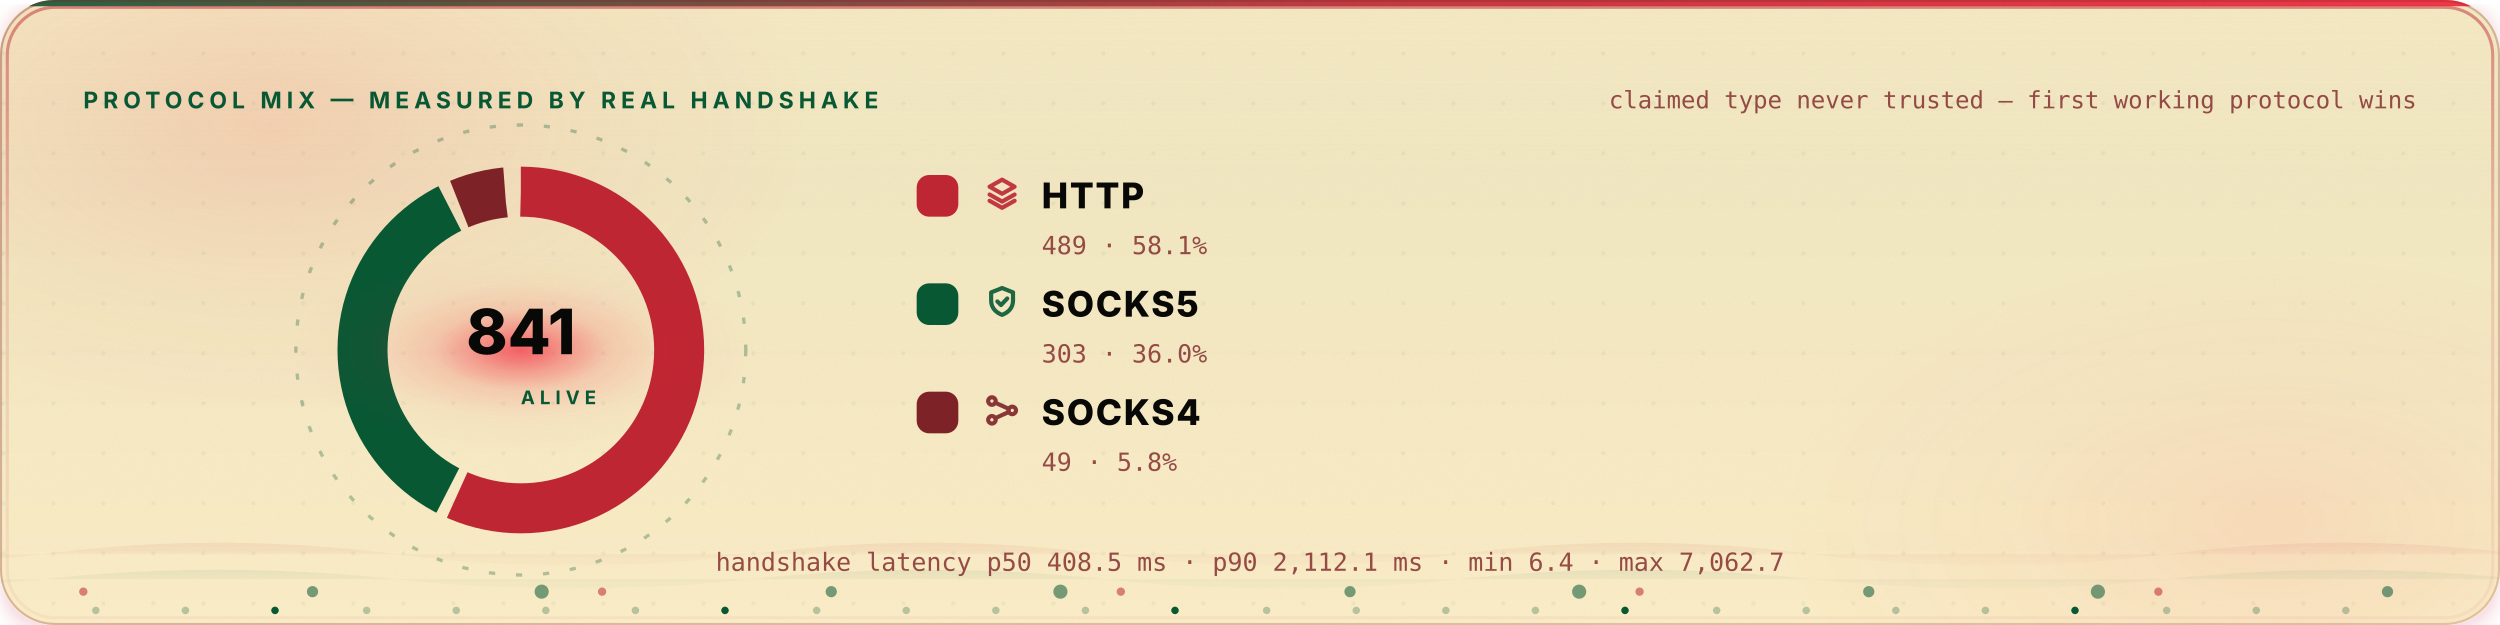
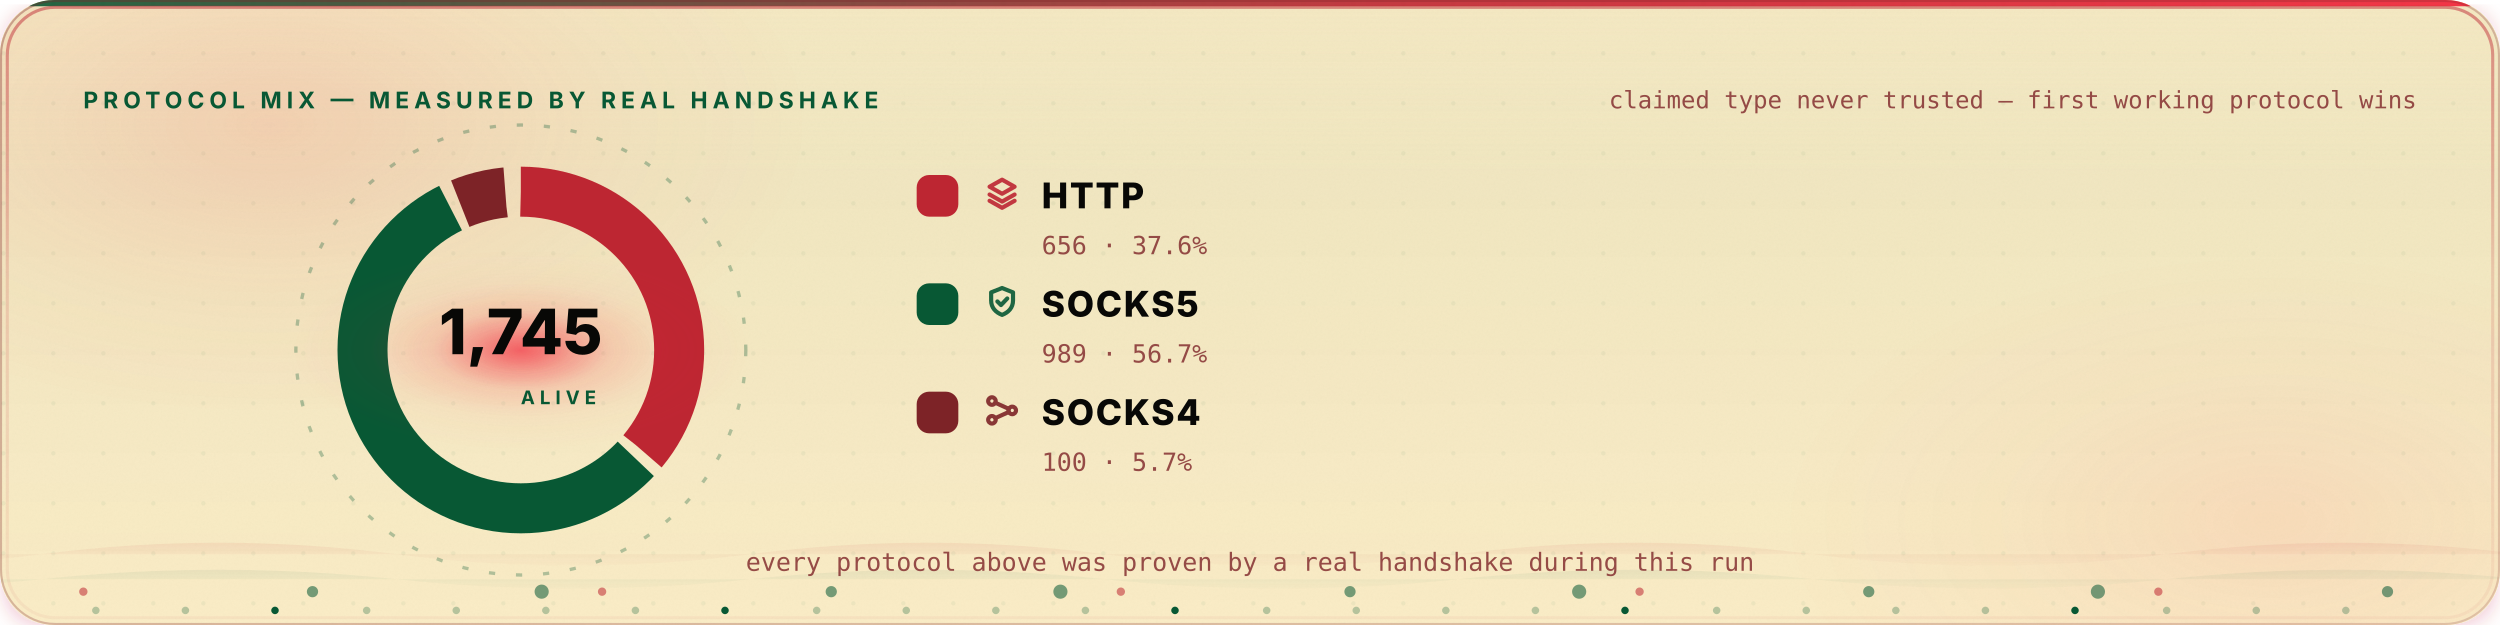
<svg xmlns="http://www.w3.org/2000/svg" width="1200" height="300" viewBox="0 0 1200 300" role="img">
  <defs>
    <linearGradient id="bg-light" gradientUnits="objectBoundingBox" x1="0.0" y1="0.0" x2="1.0" y2="1.0">
      <stop offset="0" stop-color="#FAECC5" stop-opacity="1" />
      <stop offset="1" stop-color="#FAECC5" stop-opacity="1" />
    </linearGradient>
    <linearGradient id="tint-light" gradientUnits="objectBoundingBox" x1="0.0" y1="0.0" x2="0" y2="1">
      <stop offset="0" stop-color="#08442C" stop-opacity="0.05" />
      <stop offset="1" stop-color="#08442C" stop-opacity="0" />
    </linearGradient>
    <linearGradient id="inner-light" gradientUnits="objectBoundingBox" x1="0.0" y1="0.0" x2="0" y2="1">
      <stop offset="0" stop-color="#FAECC5" stop-opacity="0.55" />
      <stop offset="0.28" stop-color="#FAECC5" stop-opacity="0" />
    </linearGradient>
    <linearGradient id="topbar-light" gradientUnits="userSpaceOnUse" x1="0" y1="1.5" x2="1200" y2="1.5">
      <stop offset="0" stop-color="#085834" stop-opacity="0.9" />
      <stop offset="0.55" stop-color="#BD2632" stop-opacity="0.9" />
      <stop offset="1" stop-color="#F32138" stop-opacity="0.9" />
    </linearGradient>
    <linearGradient id="hero-light" gradientUnits="objectBoundingBox" x1="0.0" y1="0.0" x2="0" y2="1">
      <stop offset="0" stop-color="#BD2632" stop-opacity="1" />
      <stop offset="0.55" stop-color="#7D2327" stop-opacity="1" />
      <stop offset="1" stop-color="#F32138" stop-opacity="1" />
    </linearGradient>
    <linearGradient id="word-light" gradientUnits="objectBoundingBox" x1="0" y1="0" x2="1" y2="0">
      <stop offset="0" stop-color="#7D2327" stop-opacity="1" />
      <stop offset="0.6" stop-color="#BD2632" stop-opacity="1" />
      <stop offset="1" stop-color="#F32138" stop-opacity="1" />
    </linearGradient>
    <linearGradient id="ib-light" gradientUnits="objectBoundingBox" x1="0.0" y1="0.0" x2="0" y2="1">
      <stop offset="0" stop-color="#BD2632" stop-opacity="0.5" />
      <stop offset="0.45" stop-color="#BD2632" stop-opacity="0.16" />
      <stop offset="1" stop-color="#BD2632" stop-opacity="0.05" />
    </linearGradient>
    <linearGradient id="border-light" gradientUnits="objectBoundingBox" x1="0.0" y1="0.0" x2="1.0" y2="1.0">
      <stop offset="0" stop-color="#7D2327" stop-opacity="0.35" />
      <stop offset="1" stop-color="#7D2327" stop-opacity="0.193" />
    </linearGradient>
    <linearGradient id="div-light" gradientUnits="objectBoundingBox" x1="0.0" y1="0.0" x2="1" y2="0">
      <stop offset="0" stop-color="#085834" stop-opacity="0.25" />
      <stop offset="1" stop-color="#085834" stop-opacity="0.087" />
    </linearGradient>
    <radialGradient id="glow-light" cx="0.5" cy="0.5" r="0.5">
      <stop offset="0" stop-color="#F32138" stop-opacity="0.55" />
      <stop offset="0.55" stop-color="#F32138" stop-opacity="0.18" />
      <stop offset="1" stop-color="#F32138" stop-opacity="0" />
    </radialGradient>
    <linearGradient id="shine-light" gradientUnits="objectBoundingBox" x1="0.0" y1="0.0" x2="1" y2="0">
      <stop offset="0" stop-color="#F32138" stop-opacity="0" />
      <stop offset="0.5" stop-color="#F32138" stop-opacity="0.05" />
      <stop offset="1" stop-color="#F32138" stop-opacity="0" />
    </linearGradient>
    <linearGradient id="wavea-light" gradientUnits="objectBoundingBox" x1="0.0" y1="0.0" x2="0" y2="1">
      <stop offset="0" stop-color="#BD2632" stop-opacity="0.09" />
      <stop offset="1" stop-color="#BD2632" stop-opacity="0.018" />
    </linearGradient>
    <linearGradient id="waveb-light" gradientUnits="objectBoundingBox" x1="0.0" y1="0.0" x2="0" y2="1">
      <stop offset="0" stop-color="#085834" stop-opacity="0.07" />
      <stop offset="1" stop-color="#085834" stop-opacity="0.014" />
    </linearGradient>
    <pattern id="grid-light" width="24" height="24" patternUnits="userSpaceOnUse">
      <circle cx="1.6" cy="1.6" r="1.05" fill="#085834" />
    </pattern>
    <filter id="grain-light" x="0" y="0" width="100%" height="100%">
      <feTurbulence type="fractalNoise" baseFrequency="0.9" numOctaves="2" stitchTiles="stitch" result="n" />
      <feColorMatrix in="n" type="saturate" values="0" result="m" />
      <feComposite in="m" in2="SourceGraphic" operator="in" />
    </filter>
    <filter id="shadow-light" x="-15%" y="-15%" width="130%" height="140%">
      <feDropShadow dx="0" dy="10" stdDeviation="16" flood-color="#BD2632" flood-opacity="0.20" />
      <feDropShadow dx="0" dy="2" stdDeviation="5" flood-color="#BD2632" flood-opacity="0.25" />
    </filter>
    <clipPath id="clip-light">
      <rect x="0" y="0" width="1200" height="300" rx="26" />
    </clipPath>
  </defs>
  <style>
      @keyframes fl-light {
        0% { transform: translateY(0); opacity: 0; }
        12% { opacity: 0.85; }
        80% { opacity: 0.45; }
        100% { transform: translateY(-330px); opacity: 0; }
      }
      .pt-light { animation: fl-light 9s linear infinite; }

      @keyframes sw-light {
        0%, 52% { transform: translateX(0) skewX(-20deg); }
        100% { transform: translateX(1900px) skewX(-20deg); }
      }
      .sweep-light { animation: sw-light 7.5s ease-in-out infinite; }

      @keyframes wvm-light { to { transform: translateX(-170px); } }
      .wv-light { animation: wvm-light 9s ease-in-out infinite alternate; }
      .wv2-light { animation-duration: 14s; }

      @keyframes sp-light { to { transform: rotate(360deg); } }
      .spin-light { transform-box: fill-box; transform-origin: center;
                  animation: sp-light 8s linear infinite; }
      .rev-light { animation-direction: reverse; }

      @keyframes bt-light { 50% { transform: scale(1.12); } }
      .beat-light { transform-box: fill-box; transform-origin: center;
                  animation: bt-light 2.4s ease-in-out infinite; }

      @keyframes gw-light { 50% { opacity: 0.55; } }
      .glowG-light { animation: gw-light 3.2s ease-in-out infinite; }

      @keyframes shn-light {
        0%, 46% { transform: translateX(-540px); }
        100% { transform: translateX(1620px); }
      }
      .shn-light { animation: shn-light 5.5s ease-in-out infinite; }

      @keyframes bgl-light { 0%, 100% { opacity: 0.35; } 12% { opacity: 1; } }
      .bgl-light { animation: bgl-light 2.2s ease-in-out infinite; }

      @keyframes dsh-light { to { stroke-dashoffset: -36; } }
      .dash-light { stroke-dasharray: 8 10; animation: dsh-light 1.2s linear infinite; }

      @keyframes pk-light {
        0% { transform: translateX(0); opacity: 0; }
        10% { opacity: 1; }
        88% { opacity: 1; }
        100% { transform: translateX(var(--d, 200px)); opacity: 0; }
      }
      .pk-light { animation: pk-light 2.6s linear infinite; }

      @keyframes pkv-light {
        0% { transform: translateY(0); opacity: 0; }
        10% { opacity: 1; }
        88% { opacity: 1; }
        100% { transform: translateY(var(--dy, 40px)); opacity: 0; }
      }
      .pkv-light { animation: pkv-light 2.6s linear infinite; }

      @keyframes pls-light {
        0% { transform: scale(0.55); opacity: 0.85; }
        100% { transform: scale(2.4); opacity: 0; }
      }
      .pls-light { transform-box: fill-box; transform-origin: center;
                 animation: pls-light 2.4s ease-out infinite; }

      @keyframes flt-light { 50% { transform: translateY(-6px); } }
      .flt-light { animation: flt-light 6s ease-in-out infinite; }

      @keyframes grw-light { from { transform: scaleX(0); } }
      .grow-light { transform-box: fill-box; transform-origin: left center;
                  animation: grw-light 1.5s 0.2s ease-out both; }

      @media (prefers-reduced-motion: reduce) {
        .pt-light,.sweep-light,.wv-light,.spin-light,.rev-light,.beat-light,.glowG-light,.shn-light,.bgl-light,.dash-light,.pk-light,.pkv-light,.pls-light,.flt-light,.grow-light { animation: none; }
      }
    </style>
  <g filter="url(#shadow-light)">
    <rect width="1200" height="300" rx="26" fill="#FAECC5" />
  </g>
  <g clip-path="url(#clip-light)">
    <rect width="1200" height="300" fill="url(#bg-light)" />
    <rect width="1200" height="300" fill="url(#tint-light)" />
    <rect width="1200" height="300" fill="url(#inner-light)" />
    <rect width="1200" height="300" fill="url(#grid-light)" opacity="0.05" />
    <rect width="1200" height="300" fill="#080806" filter="url(#grain-light)" opacity="0.045" />
    <ellipse cx="130" cy="60" rx="260" ry="140" fill="url(#glow-light)" opacity="0.22" />
    <ellipse cx="1090" cy="250" rx="240" ry="130" fill="url(#glow-light)" opacity="0.14" />
    <path class="wv-light" d="M -320 266 q 85.0 -11 170 0 q 85.0 11 170 0 q 85.0 -11 170 0 q 85.0 11 170 0 q 85.0 -11 170 0 q 85.0 11 170 0 q 85.0 -11 170 0 q 85.0 11 170 0 q 85.0 -11 170 0 q 85.0 11 170 0 q 85.0 -11 170 0 q 85.0 11 170 0 q 85.0 -11 170 0" fill="url(#wavea-light)" opacity="0.8" />
    <path class="wv-light wv2-light" d="M -320 278 q 85.0 -9 170 0 q 85.0 9 170 0 q 85.0 -9 170 0 q 85.0 9 170 0 q 85.0 -9 170 0 q 85.0 9 170 0 q 85.0 -9 170 0 q 85.0 9 170 0 q 85.0 -9 170 0 q 85.0 9 170 0 q 85.0 -9 170 0 q 85.0 9 170 0 q 85.0 -9 170 0" fill="url(#waveb-light)" opacity="0.9" />
    <rect width="1200" height="3" fill="url(#topbar-light)" />
    <g class="sweep-light">
      <rect x="-320" y="-60" width="230" height="420" fill="url(#shine-light)" opacity="0.75" />
    </g>
    <circle class="pt-light" cx="40" cy="284" r="2.0" fill="#BD2632" opacity="0.55" style="animation-duration:8.0s;animation-delay:-0.0s" />
    <circle class="pt-light" cx="150" cy="284" r="2.7" fill="#085834" opacity="0.55" style="animation-duration:9.7s;animation-delay:-0.9s" />
    <circle class="pt-light" cx="260" cy="284" r="3.4" fill="#085834" opacity="0.55" style="animation-duration:11.4s;animation-delay:-1.8s" />
    <circle class="pt-light" cx="289" cy="284" r="2.0" fill="#BD2632" opacity="0.55" style="animation-duration:13.1s;animation-delay:-2.7s" />
    <circle class="pt-light" cx="399" cy="284" r="2.7" fill="#085834" opacity="0.55" style="animation-duration:8.0s;animation-delay:-3.6s" />
    <circle class="pt-light" cx="509" cy="284" r="3.4" fill="#085834" opacity="0.55" style="animation-duration:9.7s;animation-delay:-4.5s" />
    <circle class="pt-light" cx="538" cy="284" r="2.0" fill="#BD2632" opacity="0.55" style="animation-duration:11.4s;animation-delay:-5.4s" />
    <circle class="pt-light" cx="648" cy="284" r="2.7" fill="#085834" opacity="0.55" style="animation-duration:13.1s;animation-delay:-6.3s" />
    <circle class="pt-light" cx="758" cy="284" r="3.4" fill="#085834" opacity="0.55" style="animation-duration:8.0s;animation-delay:-7.2s" />
    <circle class="pt-light" cx="787" cy="284" r="2.0" fill="#BD2632" opacity="0.55" style="animation-duration:9.7s;animation-delay:-8.1s" />
    <circle class="pt-light" cx="897" cy="284" r="2.7" fill="#085834" opacity="0.55" style="animation-duration:11.4s;animation-delay:-9.0s" />
    <circle class="pt-light" cx="1007" cy="284" r="3.4" fill="#085834" opacity="0.55" style="animation-duration:13.1s;animation-delay:-9.9s" />
    <circle class="pt-light" cx="1036" cy="284" r="2.0" fill="#BD2632" opacity="0.55" style="animation-duration:8.0s;animation-delay:-2.8s" />
    <circle class="pt-light" cx="1146" cy="284" r="2.7" fill="#085834" opacity="0.55" style="animation-duration:9.7s;animation-delay:-2.0s" />
    <circle cx="46" cy="293" r="1.8" fill="#085834" opacity="0.28" />
    <circle cx="89" cy="293" r="1.8" fill="#085834" opacity="0.28" />
    <circle class="bgl-light" cx="132" cy="293" r="1.8" fill="#085834" style="animation-delay:-0.46s" />
    <circle cx="176" cy="293" r="1.8" fill="#085834" opacity="0.28" />
    <circle cx="219" cy="293" r="1.8" fill="#085834" opacity="0.28" />
    <circle cx="262" cy="293" r="1.8" fill="#085834" opacity="0.28" />
    <circle cx="305" cy="293" r="1.8" fill="#085834" opacity="0.28" />
    <circle class="bgl-light" cx="348" cy="293" r="1.8" fill="#085834" style="animation-delay:-1.61s" />
    <circle cx="392" cy="293" r="1.8" fill="#085834" opacity="0.28" />
    <circle cx="435" cy="293" r="1.8" fill="#085834" opacity="0.28" />
    <circle cx="478" cy="293" r="1.8" fill="#085834" opacity="0.28" />
    <circle cx="521" cy="293" r="1.8" fill="#085834" opacity="0.28" />
    <circle class="bgl-light" cx="564" cy="293" r="1.8" fill="#085834" style="animation-delay:-2.76s" />
    <circle cx="608" cy="293" r="1.8" fill="#085834" opacity="0.28" />
    <circle cx="651" cy="293" r="1.8" fill="#085834" opacity="0.28" />
    <circle cx="694" cy="293" r="1.8" fill="#085834" opacity="0.28" />
    <circle cx="737" cy="293" r="1.8" fill="#085834" opacity="0.28" />
    <circle class="bgl-light" cx="780" cy="293" r="1.8" fill="#085834" style="animation-delay:-3.91s" />
    <circle cx="824" cy="293" r="1.8" fill="#085834" opacity="0.28" />
    <circle cx="867" cy="293" r="1.8" fill="#085834" opacity="0.28" />
    <circle cx="910" cy="293" r="1.8" fill="#085834" opacity="0.28" />
    <circle cx="953" cy="293" r="1.8" fill="#085834" opacity="0.28" />
    <circle class="bgl-light" cx="996" cy="293" r="1.8" fill="#085834" style="animation-delay:-5.06s" />
    <circle cx="1040" cy="293" r="1.8" fill="#085834" opacity="0.28" />
    <circle cx="1083" cy="293" r="1.8" fill="#085834" opacity="0.28" />
    <circle cx="1126" cy="293" r="1.8" fill="#085834" opacity="0.28" />
  </g>
  <rect x="3.5" y="3.5" width="1193" height="293" rx="23" fill="none" stroke="url(#ib-light)" stroke-width="1.5" />
  <rect x="0.5" y="0.5" width="1199" height="299" rx="26" fill="none" stroke="url(#border-light)" stroke-width="1" />
  <text x="40" y="52" font-family="Space Grotesk, Inter, system-ui, -apple-system, Segoe UI, sans-serif" font-size="11" font-weight="700" fill="#085834" text-anchor="start" letter-spacing="2.4">PROTOCOL MIX — MEASURED BY REAL HANDSHAKE</text>
  <text x="1160" y="52" font-family="IBM Plex Mono, ui-monospace, SFMono-Regular, Menlo, monospace" font-size="11.5" font-weight="500" fill="#7D2327" text-anchor="end" opacity="0.8">claimed type never trusted — first working protocol wins</text>
-   <circle cx="250" cy="168" r="76" fill="none" stroke="#BD2632" stroke-width="24" stroke-dasharray="272.7 209.9" stroke-dashoffset="2.5" transform="rotate(-90 250 168)" />
-   <circle cx="250" cy="168" r="76" fill="none" stroke="#085834" stroke-width="24" stroke-dasharray="167.0 315.5" stroke-dashoffset="-275.2" transform="rotate(-90 250 168)" />
-   <circle cx="250" cy="168" r="76" fill="none" stroke="#7D2327" stroke-width="24" stroke-dasharray="22.8 459.7" stroke-dashoffset="-447.2" transform="rotate(-90 250 168)" />
+   <circle cx="250" cy="168" r="76" fill="none" stroke="#BD2632" stroke-width="24" stroke-dasharray="174.5 308.0" stroke-dashoffset="2.5" transform="rotate(-90 250 168)" />
+   <circle cx="250" cy="168" r="76" fill="none" stroke="#085834" stroke-width="24" stroke-dasharray="265.6 216.9" stroke-dashoffset="-177.0" transform="rotate(-90 250 168)" />
+   <circle cx="250" cy="168" r="76" fill="none" stroke="#7D2327" stroke-width="24" stroke-dasharray="22.4 460.2" stroke-dashoffset="-447.7" transform="rotate(-90 250 168)" />
  <circle class="spin-light" cx="250" cy="168" r="108" fill="none" stroke="#085834" stroke-opacity="0.30" stroke-width="1.6" stroke-dasharray="3 10" />
  <g class="glowG-light">
    <ellipse cx="250" cy="168" rx="110" ry="48" fill="url(#glow-light)" opacity="0.28" />
    <ellipse cx="250" cy="168" rx="72" ry="32" fill="url(#glow-light)" opacity="0.5" />
    <ellipse cx="250" cy="168" rx="42" ry="19" fill="url(#glow-light)" opacity="0.85" />
  </g>
-   <text class="beat-light" x="250" y="170" font-family="Space Grotesk, Inter, system-ui, -apple-system, Segoe UI, sans-serif" font-size="30" font-weight="800" fill="#080806" text-anchor="middle">841</text>
+   <text class="beat-light" x="250" y="170" font-family="Space Grotesk, Inter, system-ui, -apple-system, Segoe UI, sans-serif" font-size="30" font-weight="800" fill="#080806" text-anchor="middle">1,745</text>
  <text x="250" y="194" font-family="Space Grotesk, Inter, system-ui, -apple-system, Segoe UI, sans-serif" font-size="9" font-weight="700" fill="#085834" text-anchor="start" letter-spacing="2.4">ALIVE</text>
  <rect x="440" y="84" width="20" height="20" rx="6" fill="#BD2632" />
  <g transform="translate(472.0,84.0) scale(0.75)" fill="none" stroke="#BD2632" stroke-width="2.67" stroke-linecap="round" stroke-linejoin="round" opacity="0.9">
    <path d="M12 3 L20 7.5 L12 12 L4 7.5 Z" />
    <path d="M4 12.5 L12 17 L20 12.5" />
    <path d="M4 16.5 L12 21 L20 16.5" />
  </g>
  <text x="500" y="100" font-family="Space Grotesk, Inter, system-ui, -apple-system, Segoe UI, sans-serif" font-size="17" font-weight="800" fill="#080806" text-anchor="start" letter-spacing="0.8">HTTP</text>
-   <text x="500" y="122" font-family="IBM Plex Mono, ui-monospace, SFMono-Regular, Menlo, monospace" font-size="12" font-weight="500" fill="#7D2327" text-anchor="start" opacity="0.8">489 · 58.1%</text>
+   <text x="500" y="122" font-family="IBM Plex Mono, ui-monospace, SFMono-Regular, Menlo, monospace" font-size="12" font-weight="500" fill="#7D2327" text-anchor="start" opacity="0.8">656 · 37.6%</text>
  <rect x="440" y="136" width="20" height="20" rx="6" fill="#085834" />
  <g transform="translate(472.0,136.0) scale(0.75)" fill="none" stroke="#085834" stroke-width="2.67" stroke-linecap="round" stroke-linejoin="round" opacity="0.9">
    <path d="M12 3 L19 5.8 V11 C19 15.6 16.1 18.6 12 20.2 C7.9 18.6 5 15.6 5 11 V5.8 Z" />
    <path d="M9 11.6 L11.3 13.9 L15.3 9.7" />
  </g>
  <text x="500" y="152" font-family="Space Grotesk, Inter, system-ui, -apple-system, Segoe UI, sans-serif" font-size="17" font-weight="800" fill="#080806" text-anchor="start" letter-spacing="0.8">SOCKS5</text>
-   <text x="500" y="174" font-family="IBM Plex Mono, ui-monospace, SFMono-Regular, Menlo, monospace" font-size="12" font-weight="500" fill="#7D2327" text-anchor="start" opacity="0.8">303 · 36.0%</text>
+   <text x="500" y="174" font-family="IBM Plex Mono, ui-monospace, SFMono-Regular, Menlo, monospace" font-size="12" font-weight="500" fill="#7D2327" text-anchor="start" opacity="0.8">989 · 56.7%</text>
  <rect x="440" y="188" width="20" height="20" rx="6" fill="#7D2327" />
  <g transform="translate(472.0,188.0) scale(0.75)" fill="none" stroke="#7D2327" stroke-width="2.67" stroke-linecap="round" stroke-linejoin="round" opacity="0.9">
    <circle cx="5.5" cy="6" r="2.4" />
    <circle cx="5.5" cy="18" r="2.4" />
    <circle cx="18.5" cy="12" r="2.4" />
    <path d="M7.7 7.1 L16.3 11 M7.7 16.9 L16.3 13" />
  </g>
  <text x="500" y="204" font-family="Space Grotesk, Inter, system-ui, -apple-system, Segoe UI, sans-serif" font-size="17" font-weight="800" fill="#080806" text-anchor="start" letter-spacing="0.8">SOCKS4</text>
-   <text x="500" y="226" font-family="IBM Plex Mono, ui-monospace, SFMono-Regular, Menlo, monospace" font-size="12" font-weight="500" fill="#7D2327" text-anchor="start" opacity="0.8">49 · 5.8%</text>
-   <text x="600" y="274" font-family="IBM Plex Mono, ui-monospace, SFMono-Regular, Menlo, monospace" font-size="12" font-weight="500" fill="#7D2327" text-anchor="middle" opacity="0.8">handshake latency p50 408.5 ms · p90 2,112.1 ms · min 6.4 · max 7,062.7</text>
+   <text x="500" y="226" font-family="IBM Plex Mono, ui-monospace, SFMono-Regular, Menlo, monospace" font-size="12" font-weight="500" fill="#7D2327" text-anchor="start" opacity="0.8">100 · 5.7%</text>
+   <text x="600" y="274" font-family="IBM Plex Mono, ui-monospace, SFMono-Regular, Menlo, monospace" font-size="12" font-weight="500" fill="#7D2327" text-anchor="middle" opacity="0.8">every protocol above was proven by a real handshake during this run</text>
</svg>
